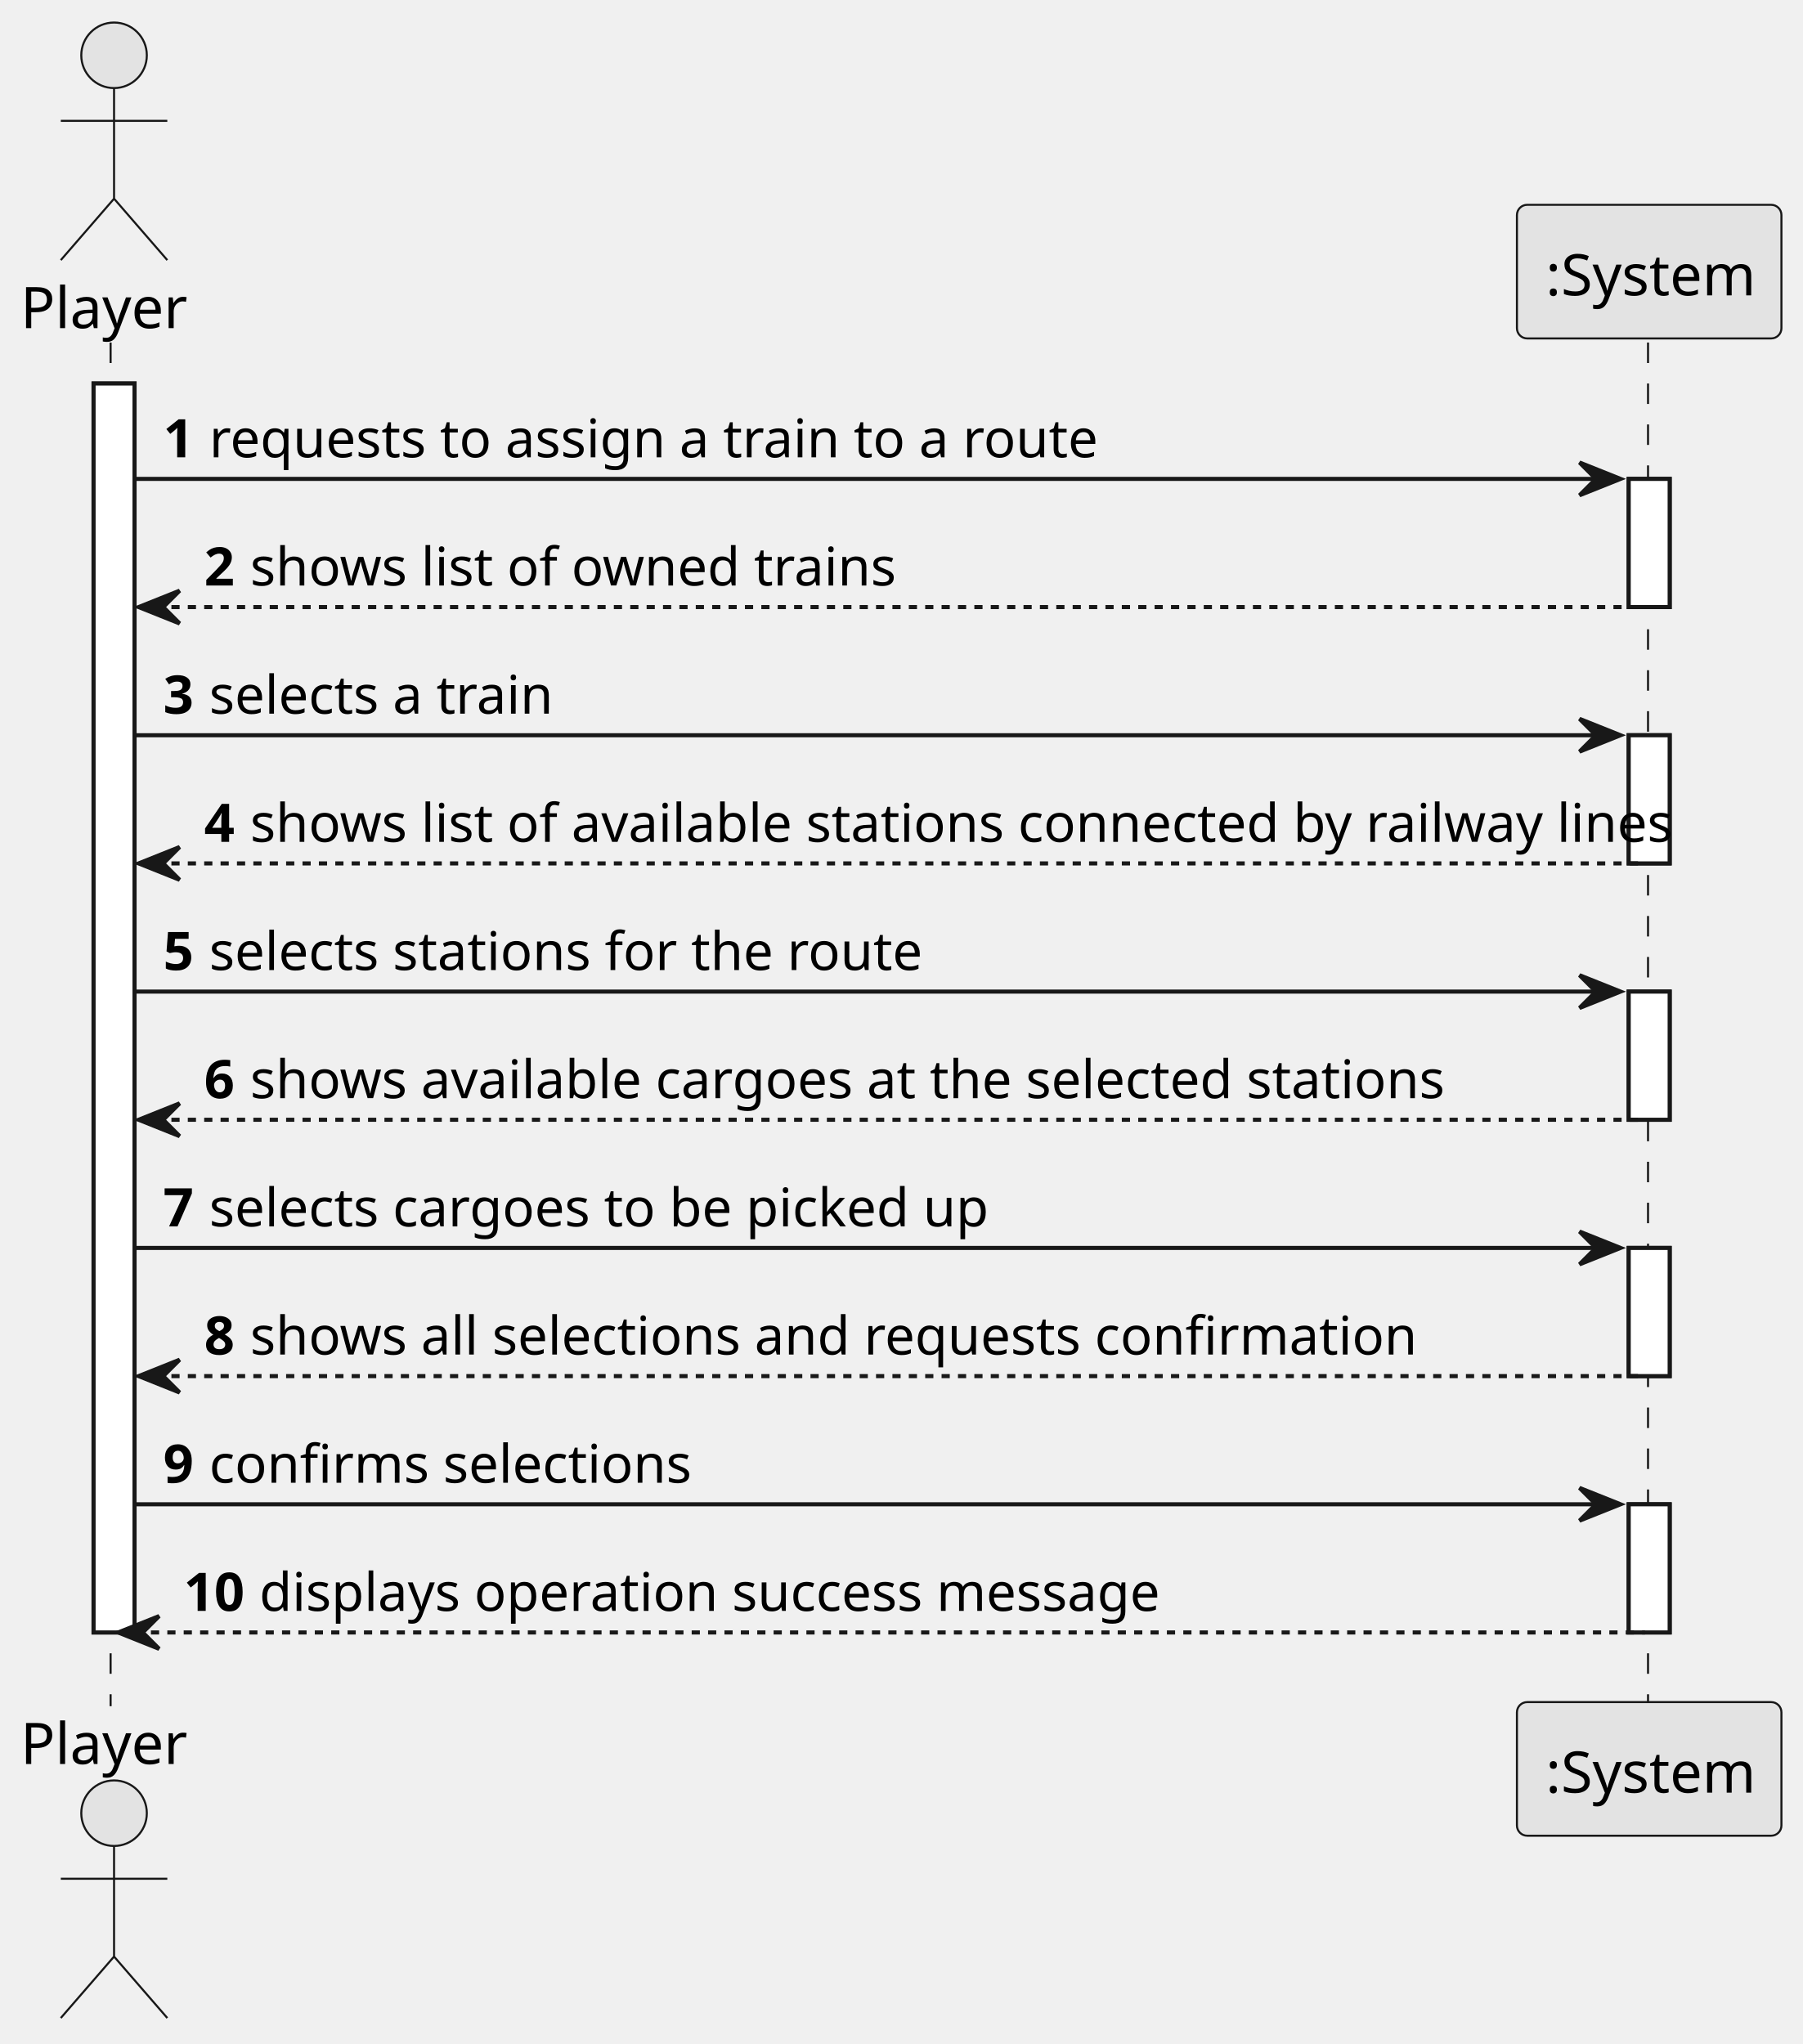
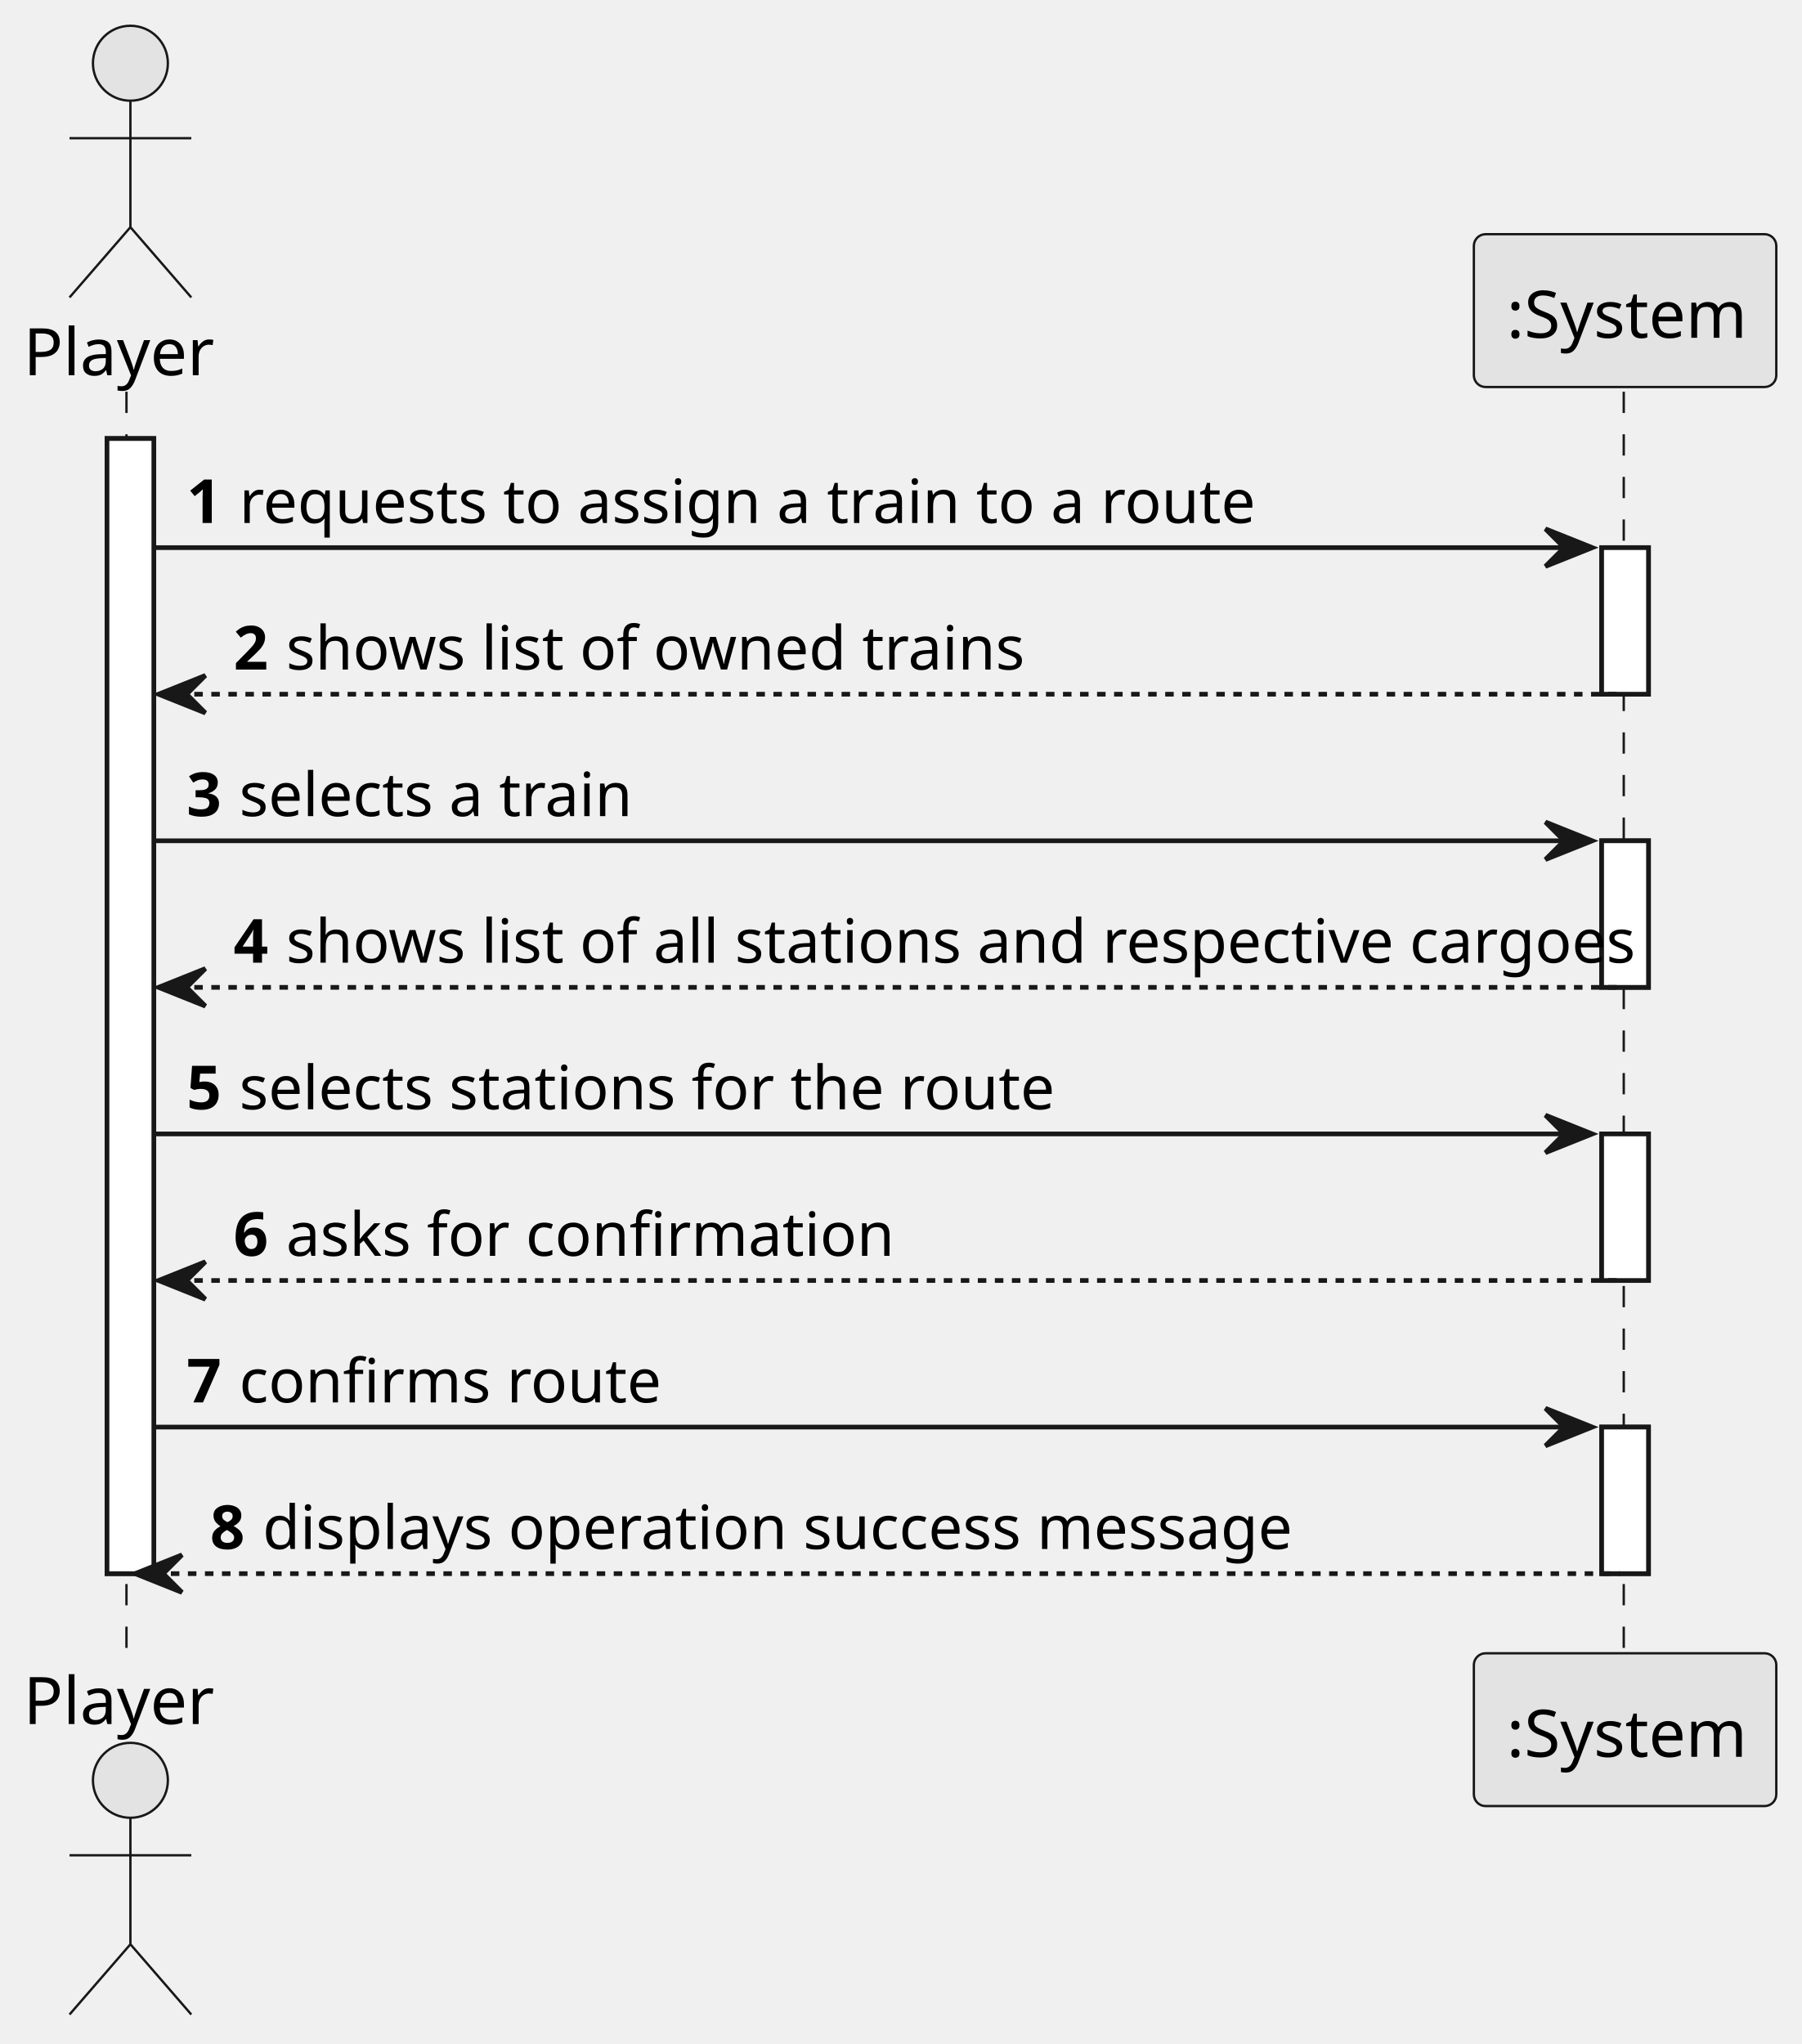
- <svg xmlns="http://www.w3.org/2000/svg" contentStyleType="text/css" height="499px" preserveAspectRatio="none" style="width:440px;height:499px;background:#FFFFFF;" version="1.1" viewBox="0 0 440 499" width="440px" zoomAndPan="magnify">
+ <svg xmlns="http://www.w3.org/2000/svg" contentStyleType="text/css" height="480.7px" preserveAspectRatio="none" style="width:423px;height:480px;background:#FFFFFF;" version="1.1" viewBox="0 0 423 480" width="423.5px" zoomAndPan="magnify">
  <defs />
  <g>
-     <rect fill="#FFFFFF" height="304.91" style="stroke:#181818;stroke-width:1.0;" width="10" x="22.841" y="93.621" />
-     <rect fill="#FFFFFF" height="31.291" style="stroke:#181818;stroke-width:1.0;" width="10" x="397.572" y="116.912" />
-     <rect fill="#FFFFFF" height="31.291" style="stroke:#181818;stroke-width:1.0;" width="10" x="397.572" y="179.494" />
-     <rect fill="#FFFFFF" height="31.291" style="stroke:#181818;stroke-width:1.0;" width="10" x="397.572" y="242.076" />
-     <rect fill="#FFFFFF" height="31.291" style="stroke:#181818;stroke-width:1.0;" width="10" x="397.572" y="304.658" />
-     <rect fill="#FFFFFF" height="31.291" style="stroke:#181818;stroke-width:1.0;" width="10" x="397.572" y="367.24" />
-     <line style="stroke:#181818;stroke-width:0.5;stroke-dasharray:5.0,5.0;" x1="27" x2="27" y1="83.621" y2="416.531" />
-     <line style="stroke:#181818;stroke-width:0.5;stroke-dasharray:5.0,5.0;" x1="402.289" x2="402.289" y1="83.621" y2="416.531" />
-     <text fill="#000000" font-family="sans-serif" font-size="14" lengthAdjust="spacing" textLength="39.683" x="5" y="80.107">Player</text>
-     <ellipse cx="27.841" cy="13.5" fill="#E3E3E3" rx="8" ry="8" style="stroke:#181818;stroke-width:0.5;" />
-     <path d="M27.841,21.5 L27.841,48.5 M14.841,29.5 L40.841,29.5 M27.841,48.5 L14.841,63.5 M27.841,48.5 L40.841,63.5 " fill="none" style="stroke:#181818;stroke-width:0.5;" />
-     <text fill="#000000" font-family="sans-serif" font-size="14" lengthAdjust="spacing" textLength="39.683" x="5" y="430.639">Player</text>
-     <ellipse cx="27.841" cy="442.652" fill="#E3E3E3" rx="8" ry="8" style="stroke:#181818;stroke-width:0.5;" />
-     <path d="M27.841,450.652 L27.841,477.652 M14.841,458.652 L40.841,458.652 M27.841,477.652 L14.841,492.652 M27.841,477.652 L40.841,492.652 " fill="none" style="stroke:#181818;stroke-width:0.5;" />
-     <rect fill="#E3E3E3" height="32.621" rx="2.5" ry="2.5" style="stroke:#181818;stroke-width:0.5;" width="64.565" x="370.289" y="50" />
-     <text fill="#000000" font-family="sans-serif" font-size="14" lengthAdjust="spacing" textLength="50.565" x="377.289" y="72.107">:System</text>
-     <rect fill="#E3E3E3" height="32.621" rx="2.5" ry="2.5" style="stroke:#181818;stroke-width:0.5;" width="64.565" x="370.289" y="415.531" />
-     <text fill="#000000" font-family="sans-serif" font-size="14" lengthAdjust="spacing" textLength="50.565" x="377.289" y="437.639">:System</text>
-     <rect fill="#FFFFFF" height="304.91" style="stroke:#181818;stroke-width:1.0;" width="10" x="22.841" y="93.621" />
-     <rect fill="#FFFFFF" height="31.291" style="stroke:#181818;stroke-width:1.0;" width="10" x="397.572" y="116.912" />
-     <rect fill="#FFFFFF" height="31.291" style="stroke:#181818;stroke-width:1.0;" width="10" x="397.572" y="179.494" />
-     <rect fill="#FFFFFF" height="31.291" style="stroke:#181818;stroke-width:1.0;" width="10" x="397.572" y="242.076" />
-     <rect fill="#FFFFFF" height="31.291" style="stroke:#181818;stroke-width:1.0;" width="10" x="397.572" y="304.658" />
-     <rect fill="#FFFFFF" height="31.291" style="stroke:#181818;stroke-width:1.0;" width="10" x="397.572" y="367.24" />
-     <polygon fill="#181818" points="385.572,112.912,395.572,116.912,385.572,120.912,389.572,116.912" style="stroke:#181818;stroke-width:1.0;" />
-     <line style="stroke:#181818;stroke-width:1.0;" x1="32.841" x2="391.572" y1="116.912" y2="116.912" />
-     <text fill="#000000" font-family="sans-serif" font-size="13" font-weight="bold" lengthAdjust="spacing" textLength="7.23" x="39.841" y="111.649">1</text>
-     <text fill="#000000" font-family="sans-serif" font-size="13" lengthAdjust="spacing" textLength="203.785" x="51.071" y="111.649">requests to assign a train to a route</text>
-     <polygon fill="#181818" points="43.841,144.203,33.841,148.203,43.841,152.203,39.841,148.203" style="stroke:#181818;stroke-width:1.0;" />
-     <line style="stroke:#181818;stroke-width:1.0;stroke-dasharray:2.0,2.0;" x1="37.841" x2="401.572" y1="148.203" y2="148.203" />
-     <text fill="#000000" font-family="sans-serif" font-size="13" font-weight="bold" lengthAdjust="spacing" textLength="7.23" x="49.841" y="142.94">2</text>
-     <text fill="#000000" font-family="sans-serif" font-size="13" lengthAdjust="spacing" textLength="148.123" x="61.071" y="142.94">shows list of owned trains</text>
-     <polygon fill="#181818" points="385.572,175.494,395.572,179.494,385.572,183.494,389.572,179.494" style="stroke:#181818;stroke-width:1.0;" />
-     <line style="stroke:#181818;stroke-width:1.0;" x1="32.841" x2="391.572" y1="179.494" y2="179.494" />
-     <text fill="#000000" font-family="sans-serif" font-size="13" font-weight="bold" lengthAdjust="spacing" textLength="7.23" x="39.841" y="174.231">3</text>
-     <text fill="#000000" font-family="sans-serif" font-size="13" lengthAdjust="spacing" textLength="80.203" x="51.071" y="174.231">selects a train</text>
-     <polygon fill="#181818" points="43.841,206.785,33.841,210.785,43.841,214.785,39.841,210.785" style="stroke:#181818;stroke-width:1.0;" />
-     <line style="stroke:#181818;stroke-width:1.0;stroke-dasharray:2.0,2.0;" x1="37.841" x2="401.572" y1="210.785" y2="210.785" />
-     <text fill="#000000" font-family="sans-serif" font-size="13" font-weight="bold" lengthAdjust="spacing" textLength="7.23" x="49.841" y="205.523">4</text>
-     <text fill="#000000" font-family="sans-serif" font-size="13" lengthAdjust="spacing" textLength="329.5" x="61.071" y="205.523">shows list of available stations connected by railway lines</text>
-     <polygon fill="#181818" points="385.572,238.076,395.572,242.076,385.572,246.076,389.572,242.076" style="stroke:#181818;stroke-width:1.0;" />
-     <line style="stroke:#181818;stroke-width:1.0;" x1="32.841" x2="391.572" y1="242.076" y2="242.076" />
-     <text fill="#000000" font-family="sans-serif" font-size="13" font-weight="bold" lengthAdjust="spacing" textLength="7.23" x="39.841" y="236.814">5</text>
-     <text fill="#000000" font-family="sans-serif" font-size="13" lengthAdjust="spacing" textLength="162.583" x="51.071" y="236.814">selects stations for the route</text>
-     <polygon fill="#181818" points="43.841,269.367,33.841,273.367,43.841,277.367,39.841,273.367" style="stroke:#181818;stroke-width:1.0;" />
-     <line style="stroke:#181818;stroke-width:1.0;stroke-dasharray:2.0,2.0;" x1="37.841" x2="401.572" y1="273.367" y2="273.367" />
-     <text fill="#000000" font-family="sans-serif" font-size="13" font-weight="bold" lengthAdjust="spacing" textLength="7.23" x="49.841" y="268.104">6</text>
-     <text fill="#000000" font-family="sans-serif" font-size="13" lengthAdjust="spacing" textLength="278.218" x="61.071" y="268.104">shows available cargoes at the selected stations</text>
-     <polygon fill="#181818" points="385.572,300.658,395.572,304.658,385.572,308.658,389.572,304.658" style="stroke:#181818;stroke-width:1.0;" />
-     <line style="stroke:#181818;stroke-width:1.0;" x1="32.841" x2="391.572" y1="304.658" y2="304.658" />
-     <text fill="#000000" font-family="sans-serif" font-size="13" font-weight="bold" lengthAdjust="spacing" textLength="7.23" x="39.841" y="299.396">7</text>
-     <text fill="#000000" font-family="sans-serif" font-size="13" lengthAdjust="spacing" textLength="182.108" x="51.071" y="299.396">selects cargoes to be picked up</text>
-     <polygon fill="#181818" points="43.841,331.949,33.841,335.949,43.841,339.949,39.841,335.949" style="stroke:#181818;stroke-width:1.0;" />
-     <line style="stroke:#181818;stroke-width:1.0;stroke-dasharray:2.0,2.0;" x1="37.841" x2="401.572" y1="335.949" y2="335.949" />
-     <text fill="#000000" font-family="sans-serif" font-size="13" font-weight="bold" lengthAdjust="spacing" textLength="7.23" x="49.841" y="330.687">8</text>
-     <text fill="#000000" font-family="sans-serif" font-size="13" lengthAdjust="spacing" textLength="268.081" x="61.071" y="330.687">shows all selections and requests confirmation</text>
-     <polygon fill="#181818" points="385.572,363.24,395.572,367.24,385.572,371.24,389.572,367.24" style="stroke:#181818;stroke-width:1.0;" />
-     <line style="stroke:#181818;stroke-width:1.0;" x1="32.841" x2="391.572" y1="367.24" y2="367.24" />
-     <text fill="#000000" font-family="sans-serif" font-size="13" font-weight="bold" lengthAdjust="spacing" textLength="7.23" x="39.841" y="361.978">9</text>
-     <text fill="#000000" font-family="sans-serif" font-size="13" lengthAdjust="spacing" textLength="110.538" x="51.071" y="361.978">confirms selections</text>
-     <polygon fill="#181818" points="38.841,394.531,28.841,398.531,38.841,402.531,34.841,398.531" style="stroke:#181818;stroke-width:1.0;" />
-     <line style="stroke:#181818;stroke-width:1.0;stroke-dasharray:2.0,2.0;" x1="32.841" x2="401.572" y1="398.531" y2="398.531" />
-     <text fill="#000000" font-family="sans-serif" font-size="13" font-weight="bold" lengthAdjust="spacing" textLength="14.46" x="44.841" y="393.269">10</text>
-     <text fill="#000000" font-family="sans-serif" font-size="13" lengthAdjust="spacing" textLength="211.72" x="63.301" y="393.269">displays operation success message</text>
+     <rect fill="#FFFFFF" height="266.561" style="stroke:#181818;stroke-width:1.1;" width="11" x="25.125" y="102.983" />
+     <rect fill="#FFFFFF" height="34.42" style="stroke:#181818;stroke-width:1.1;" width="11" x="376.121" y="128.603" />
+     <rect fill="#FFFFFF" height="34.42" style="stroke:#181818;stroke-width:1.1;" width="11" x="376.121" y="197.444" />
+     <rect fill="#FFFFFF" height="34.42" style="stroke:#181818;stroke-width:1.1;" width="11" x="376.121" y="266.284" />
+     <rect fill="#FFFFFF" height="34.42" style="stroke:#181818;stroke-width:1.1;" width="11" x="376.121" y="335.124" />
+     <line style="stroke:#181818;stroke-width:0.55;stroke-dasharray:5.0,5.0;" x1="29.7" x2="29.7" y1="91.983" y2="389.344" />
+     <line style="stroke:#181818;stroke-width:0.55;stroke-dasharray:5.0,5.0;" x1="381.31" x2="381.31" y1="91.983" y2="389.344" />
+     <text fill="#000000" font-family="sans-serif" font-size="15.4" lengthAdjust="spacing" textLength="43.651" x="5.5" y="88.118">Player</text>
+     <ellipse cx="30.625" cy="14.85" fill="#E3E3E3" rx="8.8" ry="8.8" style="stroke:#181818;stroke-width:0.55;" />
+     <path d="M30.625,23.65 L30.625,53.35 M16.325,32.45 L44.925,32.45 M30.625,53.35 L16.325,69.85 M30.625,53.35 L44.925,69.85 " fill="none" style="stroke:#181818;stroke-width:0.55;" />
+     <text fill="#000000" font-family="sans-serif" font-size="15.4" lengthAdjust="spacing" textLength="43.651" x="5.5" y="404.862">Player</text>
+     <ellipse cx="30.625" cy="418.077" fill="#E3E3E3" rx="8.8" ry="8.8" style="stroke:#181818;stroke-width:0.55;" />
+     <path d="M30.625,426.877 L30.625,456.577 M16.325,435.677 L44.925,435.677 M30.625,456.577 L16.325,473.077 M30.625,456.577 L44.925,473.077 " fill="none" style="stroke:#181818;stroke-width:0.55;" />
+     <rect fill="#E3E3E3" height="35.883" rx="2.75" ry="2.75" style="stroke:#181818;stroke-width:0.55;" width="71.022" x="346.11" y="55" />
+     <text fill="#000000" font-family="sans-serif" font-size="15.4" lengthAdjust="spacing" textLength="55.622" x="353.81" y="79.318">:System</text>
+     <rect fill="#E3E3E3" height="35.883" rx="2.75" ry="2.75" style="stroke:#181818;stroke-width:0.55;" width="71.022" x="346.11" y="388.244" />
+     <text fill="#000000" font-family="sans-serif" font-size="15.4" lengthAdjust="spacing" textLength="55.622" x="353.81" y="412.562">:System</text>
+     <rect fill="#FFFFFF" height="266.561" style="stroke:#181818;stroke-width:1.1;" width="11" x="25.125" y="102.983" />
+     <rect fill="#FFFFFF" height="34.42" style="stroke:#181818;stroke-width:1.1;" width="11" x="376.121" y="128.603" />
+     <rect fill="#FFFFFF" height="34.42" style="stroke:#181818;stroke-width:1.1;" width="11" x="376.121" y="197.444" />
+     <rect fill="#FFFFFF" height="34.42" style="stroke:#181818;stroke-width:1.1;" width="11" x="376.121" y="266.284" />
+     <rect fill="#FFFFFF" height="34.42" style="stroke:#181818;stroke-width:1.1;" width="11" x="376.121" y="335.124" />
+     <polygon fill="#181818" points="362.921,124.203,373.921,128.603,362.921,133.003,367.321,128.603" style="stroke:#181818;stroke-width:1.1;" />
+     <line style="stroke:#181818;stroke-width:1.1;" x1="36.125" x2="369.521" y1="128.603" y2="128.603" />
+     <text fill="#000000" font-family="sans-serif" font-size="14.3" font-weight="bold" lengthAdjust="spacing" textLength="7.953" x="43.825" y="122.814">1</text>
+     <text fill="#000000" font-family="sans-serif" font-size="14.3" lengthAdjust="spacing" textLength="224.164" x="56.178" y="122.814">requests to assign a train to a route</text>
+     <polygon fill="#181818" points="48.225,158.623,37.225,163.023,48.225,167.423,43.825,163.023" style="stroke:#181818;stroke-width:1.1;" />
+     <line style="stroke:#181818;stroke-width:1.1;stroke-dasharray:2.0,2.0;" x1="41.625" x2="380.521" y1="163.023" y2="163.023" />
+     <text fill="#000000" font-family="sans-serif" font-size="14.3" font-weight="bold" lengthAdjust="spacing" textLength="7.953" x="54.825" y="157.234">2</text>
+     <text fill="#000000" font-family="sans-serif" font-size="14.3" lengthAdjust="spacing" textLength="162.935" x="67.178" y="157.234">shows list of owned trains</text>
+     <polygon fill="#181818" points="362.921,193.044,373.921,197.444,362.921,201.844,367.321,197.444" style="stroke:#181818;stroke-width:1.1;" />
+     <line style="stroke:#181818;stroke-width:1.1;" x1="36.125" x2="369.521" y1="197.444" y2="197.444" />
+     <text fill="#000000" font-family="sans-serif" font-size="14.3" font-weight="bold" lengthAdjust="spacing" textLength="7.953" x="43.825" y="191.655">3</text>
+     <text fill="#000000" font-family="sans-serif" font-size="14.3" lengthAdjust="spacing" textLength="88.223" x="56.178" y="191.655">selects a train</text>
+     <polygon fill="#181818" points="48.225,227.464,37.225,231.864,48.225,236.264,43.825,231.864" style="stroke:#181818;stroke-width:1.1;" />
+     <line style="stroke:#181818;stroke-width:1.1;stroke-dasharray:2.0,2.0;" x1="41.625" x2="380.521" y1="231.864" y2="231.864" />
+     <text fill="#000000" font-family="sans-serif" font-size="14.3" font-weight="bold" lengthAdjust="spacing" textLength="7.953" x="54.825" y="226.075">4</text>
+     <text fill="#000000" font-family="sans-serif" font-size="14.3" lengthAdjust="spacing" textLength="301.243" x="67.178" y="226.075">shows list of all stations and respective cargoes</text>
+     <polygon fill="#181818" points="362.921,261.884,373.921,266.284,362.921,270.684,367.321,266.284" style="stroke:#181818;stroke-width:1.1;" />
+     <line style="stroke:#181818;stroke-width:1.1;" x1="36.125" x2="369.521" y1="266.284" y2="266.284" />
+     <text fill="#000000" font-family="sans-serif" font-size="14.3" font-weight="bold" lengthAdjust="spacing" textLength="7.953" x="43.825" y="260.495">5</text>
+     <text fill="#000000" font-family="sans-serif" font-size="14.3" lengthAdjust="spacing" textLength="178.841" x="56.178" y="260.495">selects stations for the route</text>
+     <polygon fill="#181818" points="48.225,296.304,37.225,300.704,48.225,305.104,43.825,300.704" style="stroke:#181818;stroke-width:1.1;" />
+     <line style="stroke:#181818;stroke-width:1.1;stroke-dasharray:2.0,2.0;" x1="41.625" x2="380.521" y1="300.704" y2="300.704" />
+     <text fill="#000000" font-family="sans-serif" font-size="14.3" font-weight="bold" lengthAdjust="spacing" textLength="7.953" x="54.825" y="294.915">6</text>
+     <text fill="#000000" font-family="sans-serif" font-size="14.3" lengthAdjust="spacing" textLength="131.926" x="67.178" y="294.915">asks for confirmation</text>
+     <polygon fill="#181818" points="362.921,330.724,373.921,335.124,362.921,339.524,367.321,335.124" style="stroke:#181818;stroke-width:1.1;" />
+     <line style="stroke:#181818;stroke-width:1.1;" x1="36.125" x2="369.521" y1="335.124" y2="335.124" />
+     <text fill="#000000" font-family="sans-serif" font-size="14.3" font-weight="bold" lengthAdjust="spacing" textLength="7.953" x="43.825" y="329.335">7</text>
+     <text fill="#000000" font-family="sans-serif" font-size="14.3" lengthAdjust="spacing" textLength="90.597" x="56.178" y="329.335">confirms route</text>
+     <polygon fill="#181818" points="42.725,365.144,31.725,369.544,42.725,373.944,38.325,369.544" style="stroke:#181818;stroke-width:1.1;" />
+     <line style="stroke:#181818;stroke-width:1.1;stroke-dasharray:2.0,2.0;" x1="36.125" x2="380.521" y1="369.544" y2="369.544" />
+     <text fill="#000000" font-family="sans-serif" font-size="14.3" font-weight="bold" lengthAdjust="spacing" textLength="7.953" x="49.325" y="363.755">8</text>
+     <text fill="#000000" font-family="sans-serif" font-size="14.3" lengthAdjust="spacing" textLength="232.892" x="61.678" y="363.755">displays operation success message</text>
  </g>
</svg>
